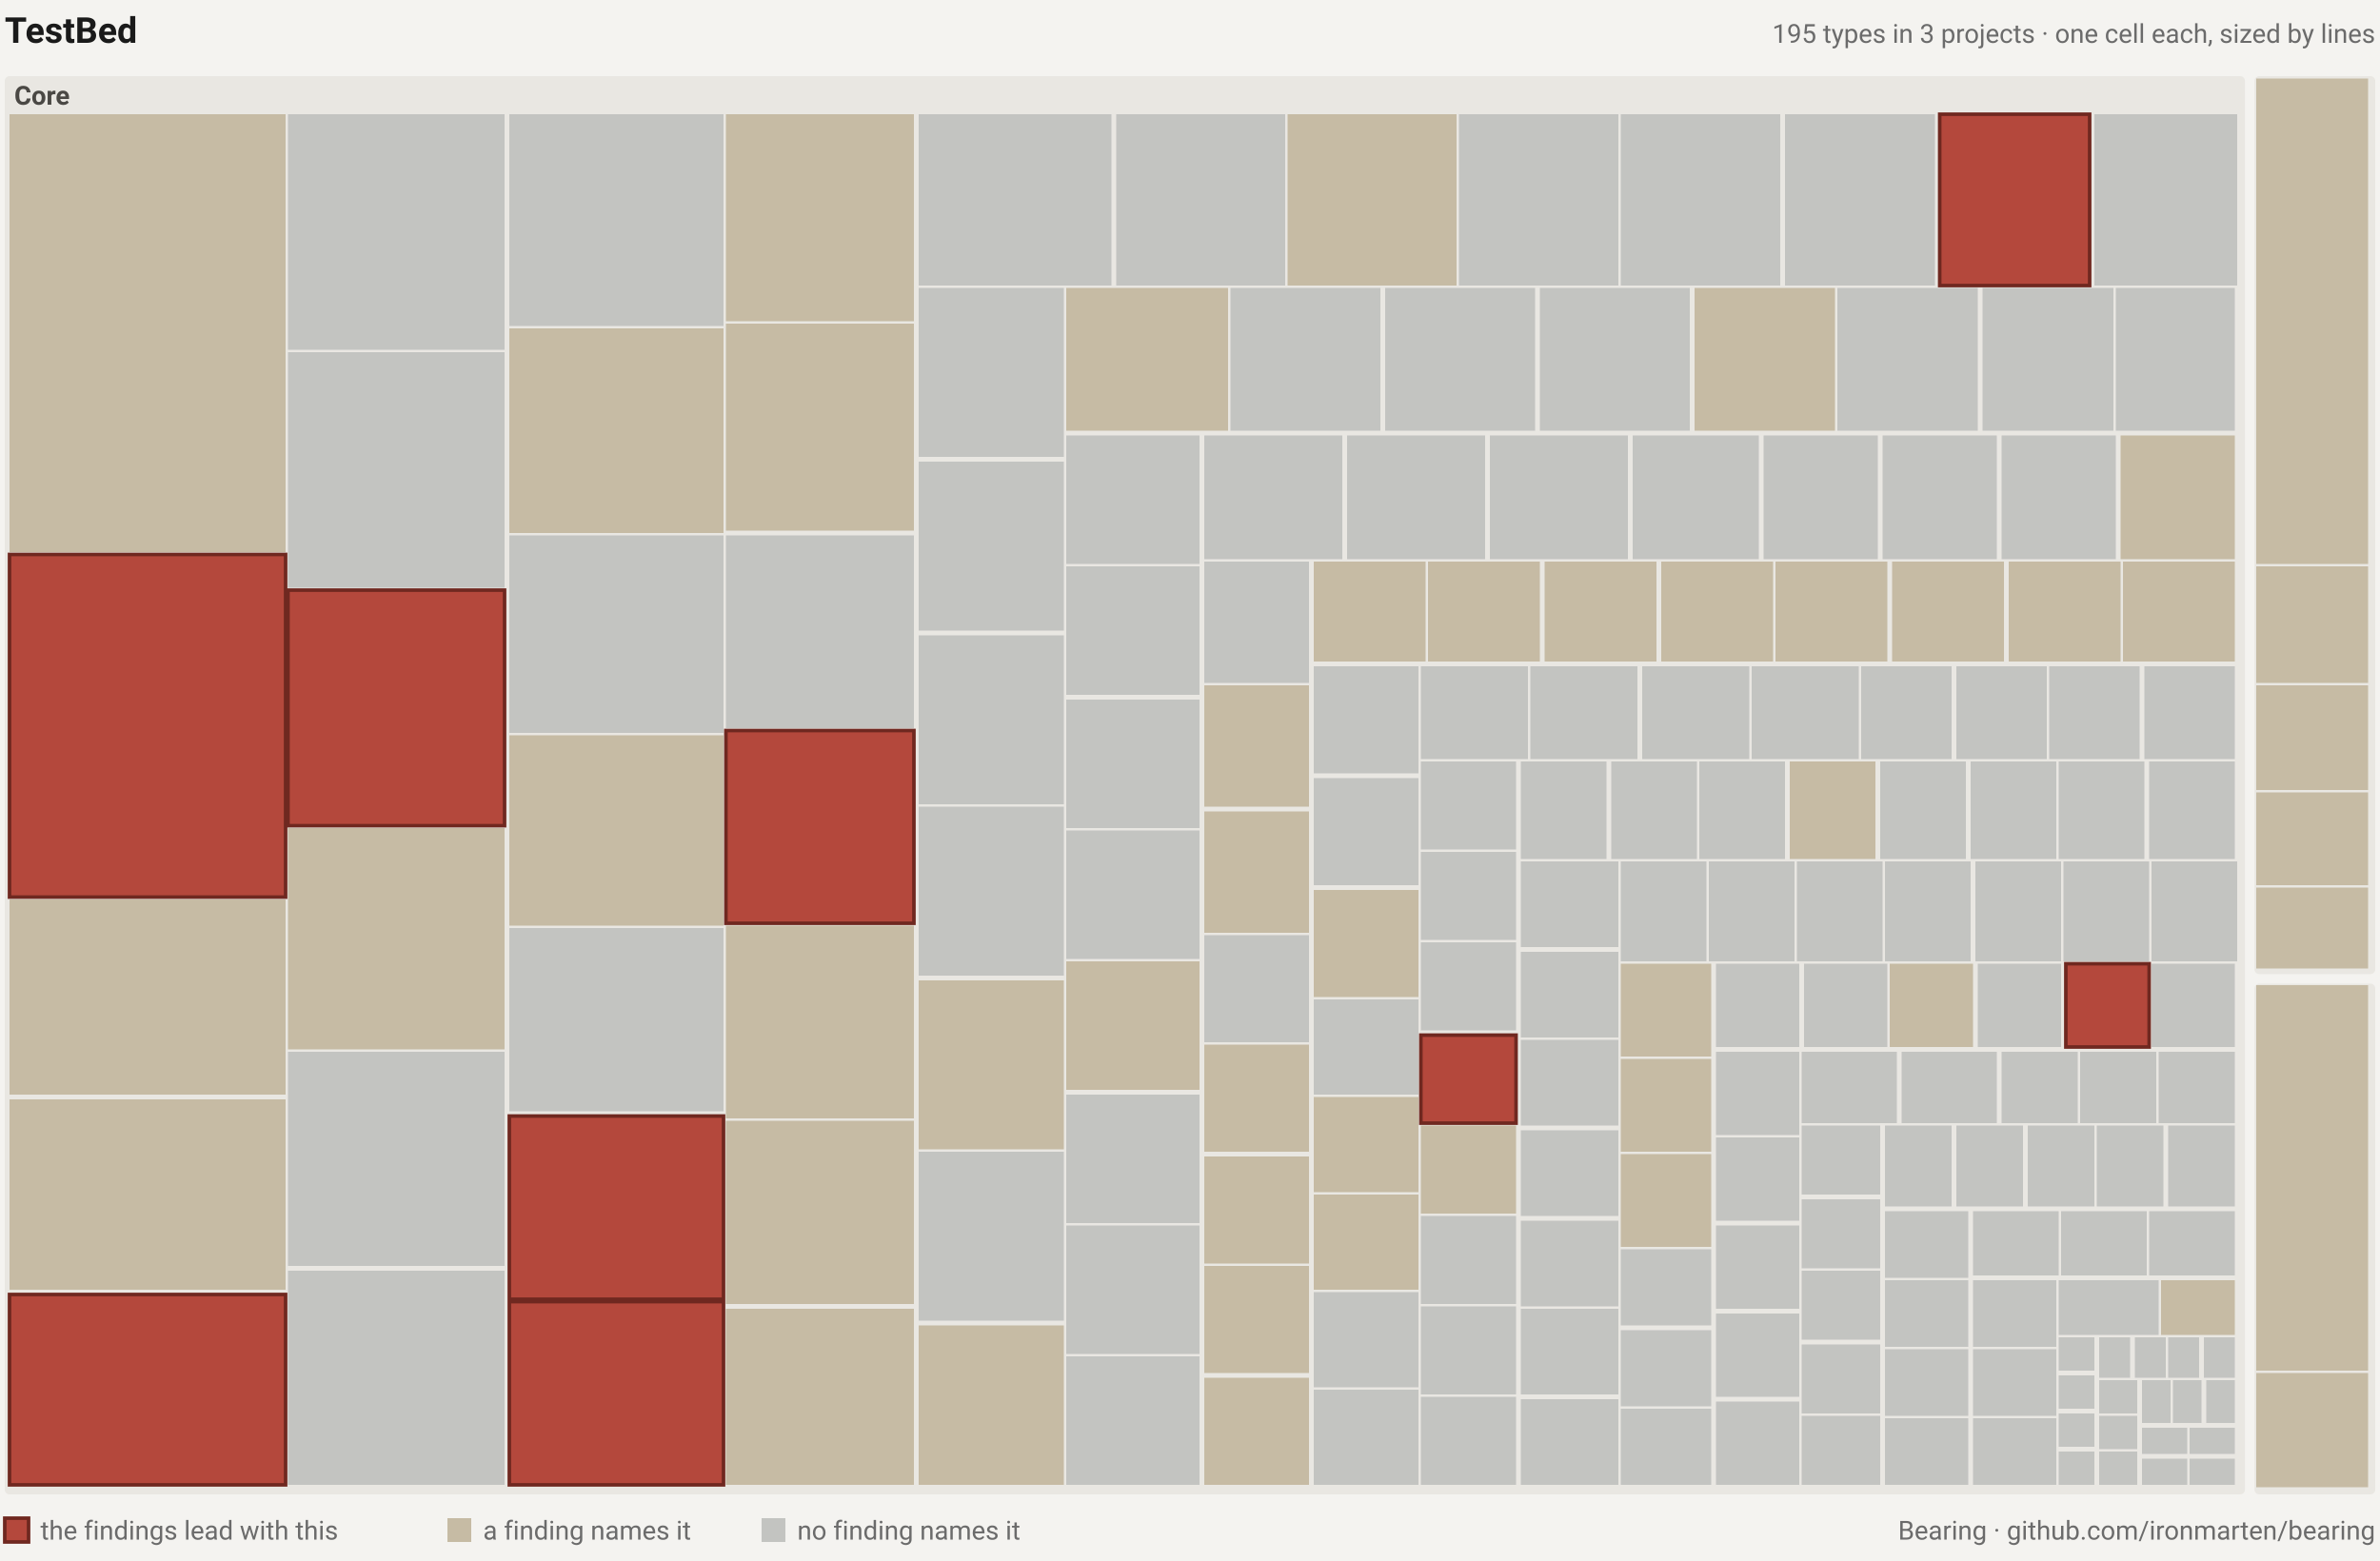
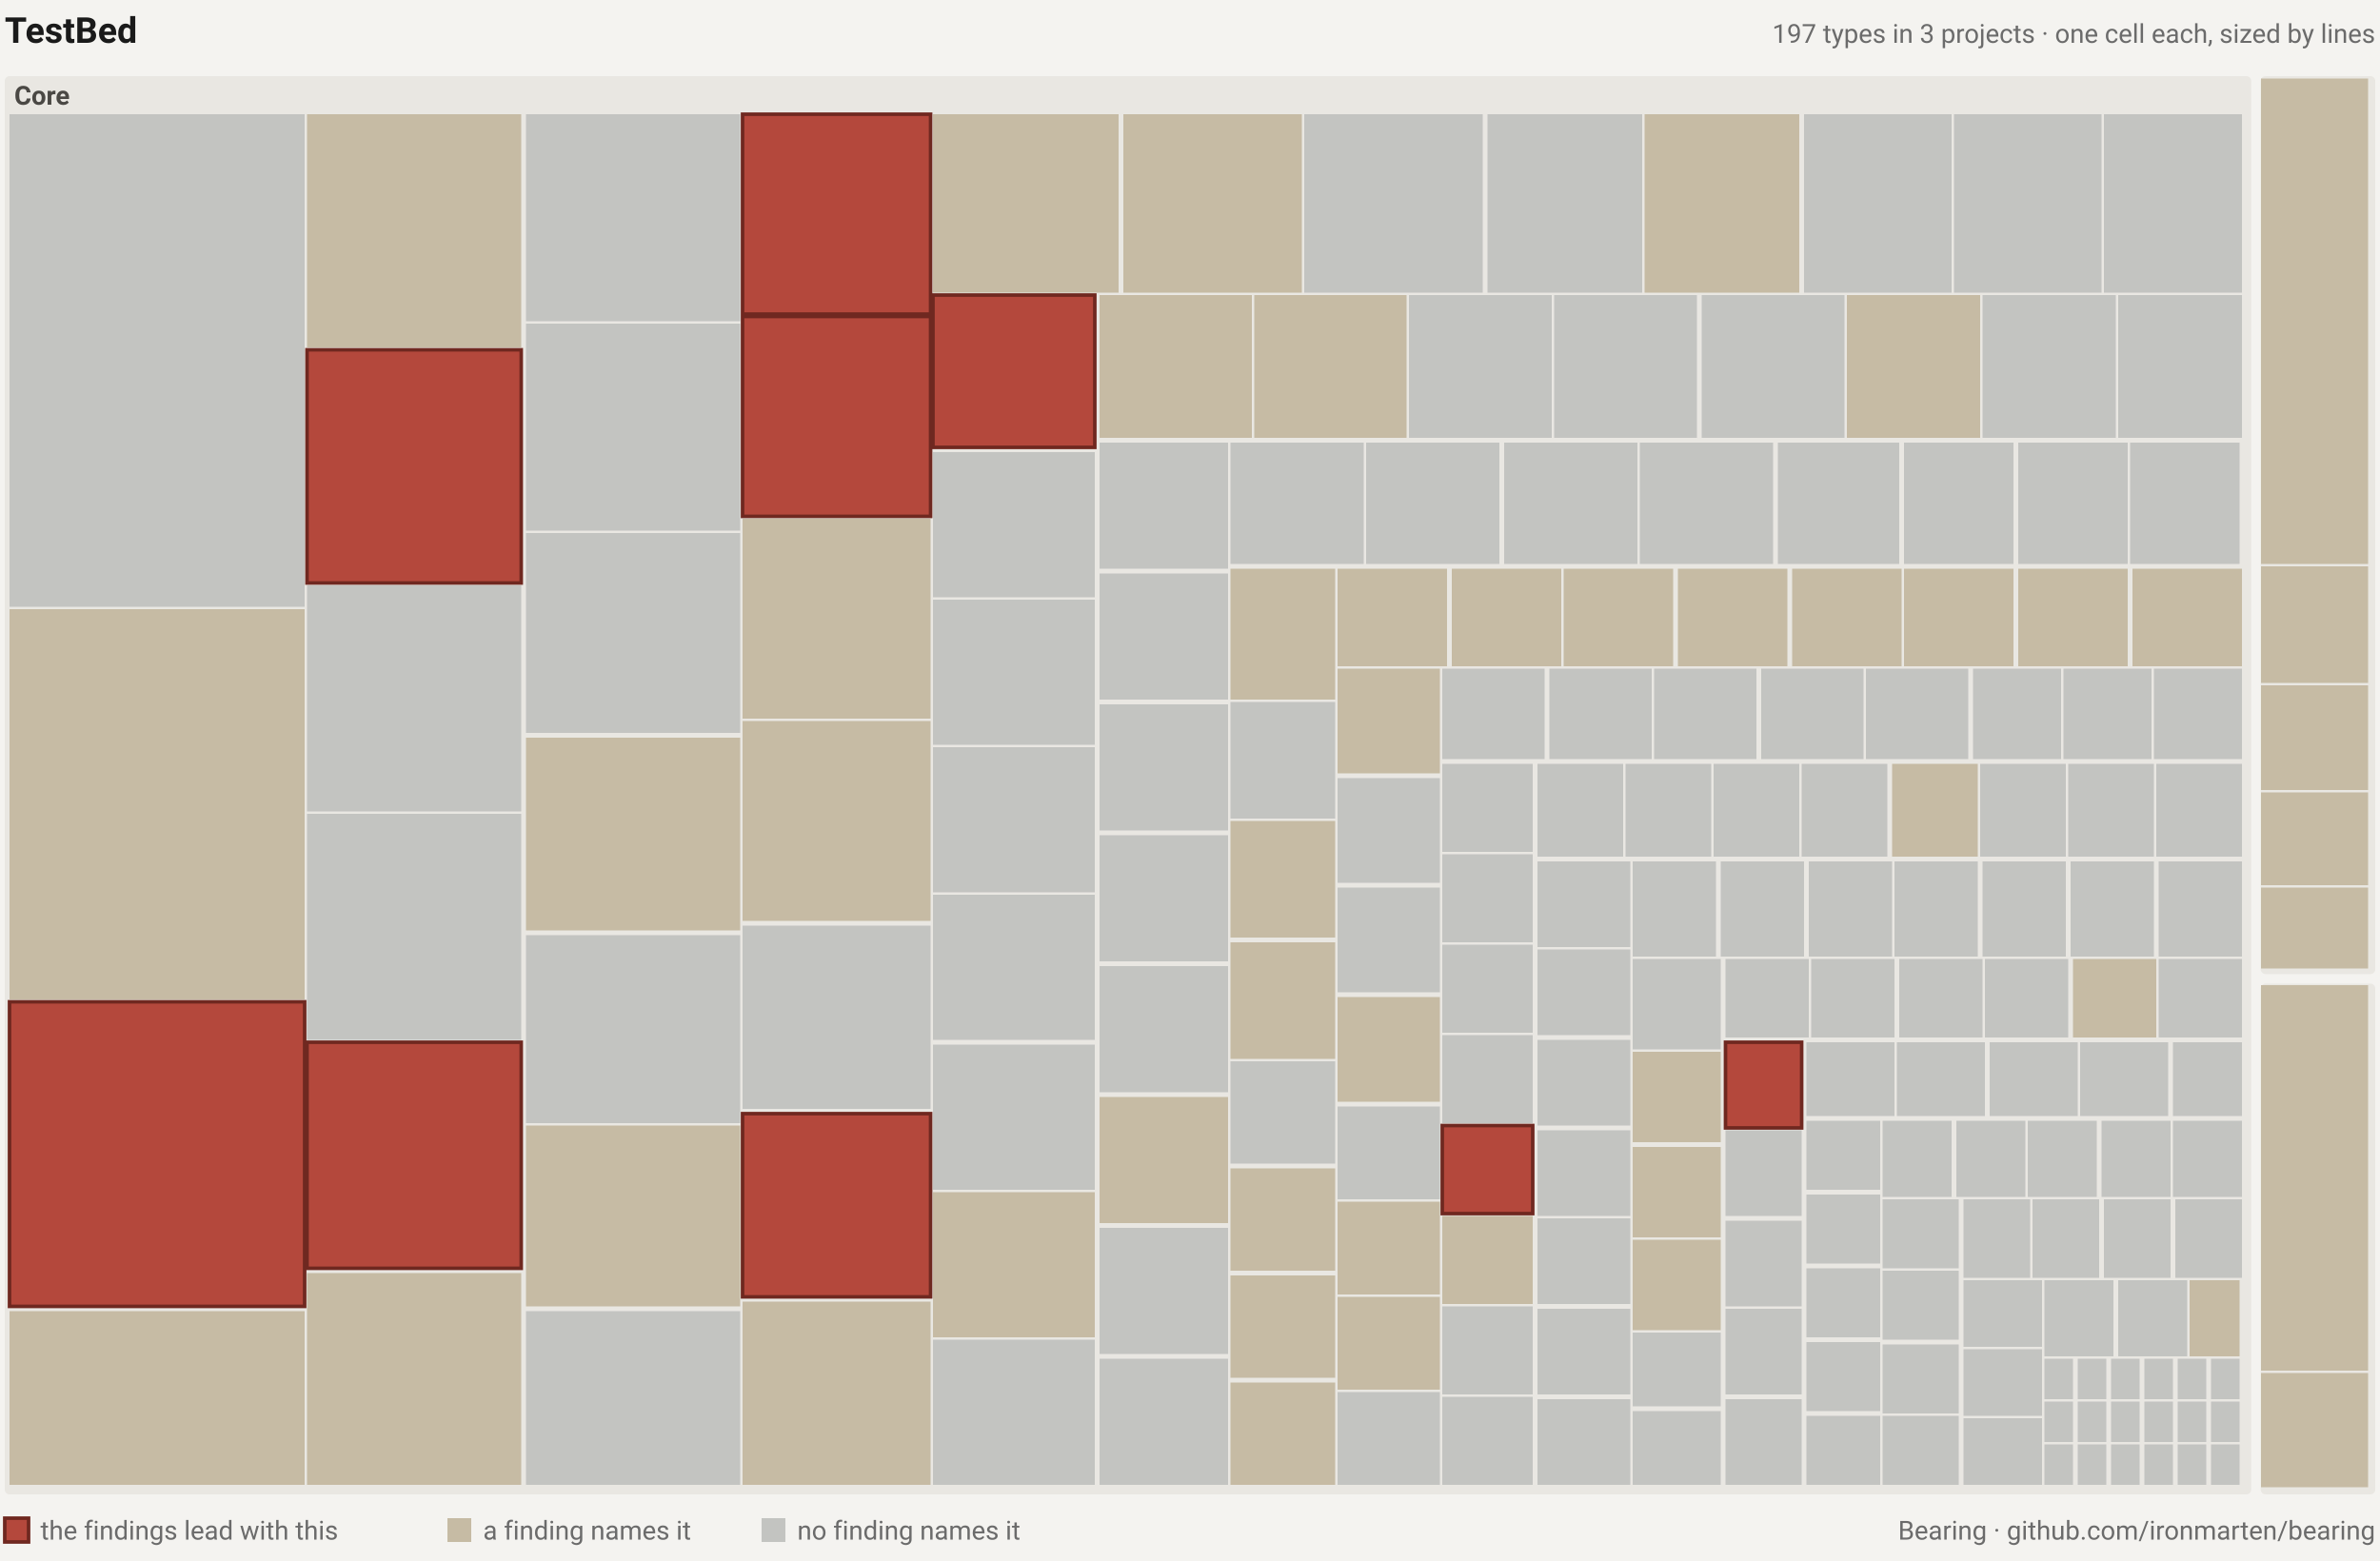
<svg xmlns="http://www.w3.org/2000/svg" class="mo" viewBox="0 0 1000 656" width="1000" height="656" font-family="system-ui,-apple-system,Segoe UI,Roboto,sans-serif">
  <style>
.mo .bg{fill:#f4f3f0}
.mo .bl{fill:#e9e7e2}
.mo .c{fill:#c3c4c1}
.mo .n{fill:#c6bba4}
.mo .f{fill:#b4483c;stroke:#6f2820;stroke-width:1.5}
.mo .pn{font-size:11px;font-weight:600;fill:#4a4844}
.mo .ti{font-size:15px;font-weight:600;fill:#1a1a1a}
.mo .lg{font-size:11px;fill:#6b6b6b}
@media(prefers-color-scheme:dark){.mo .bg{fill:#16171a}.mo .bl{fill:#212329}.mo .c{fill:#42454b}.mo .n{fill:#4d4738}.mo .f{fill:#d9615a;stroke:#f2b3ae}.mo .pn{fill:#a9a7a2}.mo .ti{fill:#e9e8e6}.mo .lg{fill:#9a9a97}}
</style>
  <rect class="bg" width="1000" height="656" />
  <text class="ti" x="2" y="18">TestBed</text>
-   <text class="lg" x="998" y="18" text-anchor="end">195 types in 3 projects · one cell each, sized by lines</text>
-   <rect class="bl" x="2" y="32" width="941.269" height="596" rx="2" />
+   <text class="lg" x="998" y="18" text-anchor="end">197 types in 3 projects · one cell each, sized by lines</text>
+   <rect class="bl" x="2" y="32" width="943.88" height="596" rx="2" />
  <text class="pn" x="6" y="44">Core</text>
-   <rect class="bl" x="947.269" y="32" width="50.731" height="377.356" rx="2" />
-   <rect class="bl" x="947.269" y="413.356" width="50.731" height="214.644" rx="2" />
-   <path class="c" d="M121 48h91v99h-91zM121 148h91v99h-91zM121 442h91v90h-91zM121 534h91v90h-91zM214 48h90v89h-90zM214 225h90v83h-90zM214 390h90v77h-90zM305 225h79v81h-79zM386 48h81v72h-81zM469 48h71v72h-71zM613 48h67v72h-67zM681 48h67v72h-67zM750 48h63v72h-63zM880 48h60v72h-60zM386 121h61v71h-61zM386 194h61v71h-61zM386 267h61v71h-61zM386 339h61v71h-61zM386 484h61v71h-61zM517 121h63v60h-63zM582 121h63v60h-63zM647 121h63v60h-63zM772 121h59v60h-59zM833 121h55v60h-55zM889 121h50v60h-50zM448 183h56v54h-56zM448 238h56v54h-56zM448 294h56v54h-56zM448 349h56v54h-56zM448 460h56v54h-56zM448 515h56v54h-56zM448 570h56v54h-56zM506 183h58v52h-58zM566 183h58v52h-58zM626 183h58v52h-58zM686 183h53v52h-53zM741 183h48v52h-48zM791 183h48v52h-48zM841 183h48v52h-48zM506 236h44v51h-44zM506 393h44v45h-44zM552 280h44v45h-44zM552 327h44v45h-44zM552 420h44v40h-44zM552 543h44v40h-44zM552 584h44v40h-44zM597 280h45v39h-45zM643 280h45v39h-45zM690 280h45v39h-45zM736 280h45v39h-45zM782 280h38v39h-38zM822 280h38v39h-38zM861 280h38v39h-38zM901 280h38v39h-38zM597 320h40v37h-40zM597 358h40v37h-40zM597 396h40v37h-40zM597 511h40v37h-40zM597 549h40v37h-40zM597 587h40v37h-40zM639 320h36v41h-36zM677 320h36v41h-36zM714 320h36v41h-36zM790 320h36v41h-36zM828 320h36v41h-36zM865 320h36v41h-36zM903 320h36v41h-36zM639 362h41v36h-41zM639 400h41v36h-41zM639 437h41v36h-41zM639 475h41v36h-41zM639 513h41v36h-41zM639 550h41v36h-41zM639 588h41v36h-41zM681 362h36v42h-36zM718 362h36v42h-36zM755 362h36v42h-36zM792 362h36v42h-36zM830 362h36v42h-36zM867 362h36v42h-36zM904 362h36v42h-36zM681 525h38v32h-38zM681 559h38v32h-38zM681 592h38v32h-38zM721 405h35v35h-35zM758 405h35v35h-35zM831 405h35v35h-35zM904 405h35v35h-35zM721 442h35v35h-35zM721 478h35v35h-35zM721 515h35v35h-35zM721 552h35v35h-35zM721 589h35v35h-35zM757 442h40v30h-40zM799 442h40v30h-40zM841 442h32v30h-32zM874 442h32v30h-32zM907 442h32v30h-32zM757 473h33v29h-33zM757 504h33v29h-33zM757 534h33v29h-33zM757 565h33v29h-33zM757 595h33v29h-33zM792 473h28v34h-28zM822 473h28v34h-28zM852 473h28v34h-28zM881 473h28v34h-28zM911 473h28v34h-28zM792 509h35v28h-35zM792 538h35v28h-35zM792 567h35v28h-35zM792 596h35v28h-35zM829 509h36v27h-36zM866 509h36v27h-36zM903 509h36v27h-36zM829 538h35v28h-35zM829 567h35v28h-35zM829 596h35v28h-35zM865 538h42v23h-42zM865 562h15v14h-15zM865 578h15v14h-15zM865 594h15v14h-15zM865 610h15v14h-15zM882 562h13v17h-13zM897 562h13v17h-13zM911 562h13v17h-13zM926 562h13v17h-13zM882 580h16v14h-16zM882 595h16v14h-16zM882 610h16v14h-16zM900 580h12v18h-12zM913 580h12v18h-12zM927 580h12v18h-12zM900 600h19v11h-19zM900 613h19v11h-19zM920 600h19v11h-19zM920 613h19v11h-19z" />
-   <path class="n" d="M4 48h116v184h-116zM4 378h116v82h-116zM4 462h116v80h-116zM121 348h91v93h-91zM214 138h90v86h-90zM214 309h90v80h-90zM305 48h79v87h-79zM305 136h79v87h-79zM305 389h79v81h-79zM305 471h79v77h-79zM305 550h79v74h-79zM541 48h71v72h-71zM386 412h61v71h-61zM386 557h61v67h-61zM448 121h68v60h-68zM712 121h59v60h-59zM448 404h56v54h-56zM891 183h48v52h-48zM506 288h44v51h-44zM506 341h44v51h-44zM506 439h44v45h-44zM506 486h44v45h-44zM506 532h44v45h-44zM506 579h44v45h-44zM552 236h47v42h-47zM600 236h47v42h-47zM649 236h47v42h-47zM698 236h47v42h-47zM746 236h47v42h-47zM795 236h47v42h-47zM844 236h47v42h-47zM892 236h47v42h-47zM552 374h44v45h-44zM552 461h44v40h-44zM552 502h44v40h-44zM597 473h40v37h-40zM752 320h36v41h-36zM681 405h38v39h-38zM681 445h38v39h-38zM681 485h38v39h-38zM794 405h35v35h-35zM908 538h31v23h-31zM948 33h47v204h-47zM948 238h47v49h-47zM948 288h47v44h-47zM948 333h47v39h-47zM948 373h47v34h-47zM948 414h47v162h-47zM948 577h47v48h-47z" />
-   <path class="f" d="M4 233h116v144h-116zM4 544h116v80h-116zM121 248h91v99h-91zM214 469h90v77h-90zM214 547h90v77h-90zM305 307h79v81h-79zM815 48h63v72h-63zM597 435h40v37h-40zM868 405h35v35h-35z" />
+   <rect class="bl" x="949.88" y="32" width="48.12" height="377.356" rx="2" />
+   <rect class="bl" x="949.88" y="413.356" width="48.12" height="214.644" rx="2" />
+   <path class="c" d="M4 48h124v207h-124zM129 246h90v95h-90zM129 342h90v95h-90zM221 48h90v87h-90zM221 136h90v87h-90zM221 224h90v84h-90zM221 393h90v79h-90zM221 551h90v73h-90zM312 389h79v77h-79zM548 48h75v75h-75zM625 48h65v75h-65zM758 48h62v75h-62zM821 48h62v75h-62zM884 48h58v75h-58zM392 190h68v61h-68zM392 252h68v61h-68zM392 314h68v61h-68zM392 376h68v61h-68zM392 439h68v61h-68zM392 563h68v61h-68zM592 124h60v60h-60zM653 124h60v60h-60zM715 124h60v60h-60zM833 124h56v60h-56zM890 124h52v60h-52zM462 186h54v53h-54zM462 241h54v53h-54zM462 296h54v53h-54zM462 351h54v53h-54zM462 406h54v53h-54zM462 516h54v53h-54zM462 571h54v53h-54zM517 186h56v51h-56zM574 186h56v51h-56zM632 186h56v51h-56zM689 186h56v51h-56zM747 186h51v51h-51zM800 186h46v51h-46zM848 186h46v51h-46zM895 186h46v51h-46zM517 295h44v49h-44zM517 446h44v43h-44zM562 327h43v44h-43zM562 373h43v44h-43zM562 465h43v39h-43zM562 585h43v39h-43zM606 281h43v38h-43zM651 281h43v38h-43zM695 281h43v38h-43zM740 281h43v38h-43zM784 281h43v38h-43zM829 281h37v38h-37zM867 281h37v38h-37zM905 281h37v38h-37zM606 321h38v37h-38zM606 359h38v37h-38zM606 397h38v37h-38zM606 435h38v37h-38zM606 549h38v37h-38zM606 587h38v37h-38zM646 321h36v39h-36zM683 321h36v39h-36zM720 321h36v39h-36zM757 321h36v39h-36zM832 321h36v39h-36zM869 321h36v39h-36zM906 321h36v39h-36zM646 362h39v36h-39zM646 399h39v36h-39zM646 437h39v36h-39zM646 475h39v36h-39zM646 512h39v36h-39zM646 550h39v36h-39zM646 588h39v36h-39zM686 362h35v40h-35zM723 362h35v40h-35zM760 362h35v40h-35zM796 362h35v40h-35zM833 362h35v40h-35zM870 362h35v40h-35zM907 362h35v40h-35zM686 403h37v38h-37zM686 560h37v31h-37zM686 593h37v31h-37zM725 403h35v33h-35zM761 403h35v33h-35zM798 403h35v33h-35zM834 403h35v33h-35zM907 403h35v33h-35zM725 475h32v36h-32zM725 513h32v36h-32zM725 550h32v36h-32zM725 588h32v36h-32zM759 438h37v31h-37zM797 438h37v31h-37zM836 438h37v31h-37zM874 438h37v31h-37zM913 438h29v31h-29zM759 471h31v29h-31zM759 502h31v29h-31zM759 533h31v29h-31zM759 564h31v29h-31zM759 595h31v29h-31zM791 471h29v32h-29zM822 471h29v32h-29zM852 471h29v32h-29zM883 471h29v32h-29zM913 471h29v32h-29zM791 504h32v29h-32zM791 534h32v29h-32zM791 565h32v29h-32zM791 595h32v29h-32zM825 504h28v33h-28zM854 504h28v33h-28zM884 504h28v33h-28zM914 504h28v33h-28zM825 538h33v28h-33zM825 567h33v28h-33zM825 596h33v28h-33zM859 538h29v32h-29zM890 538h29v32h-29zM859 571h12v17h-12zM859 589h12v17h-12zM859 607h12v17h-12zM873 571h12v17h-12zM873 589h12v17h-12zM873 607h12v17h-12zM887 571h12v17h-12zM887 589h12v17h-12zM887 607h12v17h-12zM901 571h12v17h-12zM915 571h12v17h-12zM929 571h12v17h-12zM901 589h12v17h-12zM901 607h12v17h-12zM915 589h12v17h-12zM929 589h12v17h-12zM915 607h12v17h-12zM929 607h12v17h-12z" />
+   <path class="n" d="M4 256h124v164h-124zM4 551h124v73h-124zM129 48h90v98h-90zM129 535h90v89h-90zM221 310h90v81h-90zM221 473h90v76h-90zM312 218h79v84h-79zM312 303h79v84h-79zM312 547h79v77h-79zM392 48h78v75h-78zM472 48h75v75h-75zM691 48h65v75h-65zM392 501h68v61h-68zM462 124h64v60h-64zM527 124h64v60h-64zM776 124h56v60h-56zM462 461h54v53h-54zM517 239h44v55h-44zM517 345h44v49h-44zM517 396h44v49h-44zM517 491h44v43h-44zM517 536h44v43h-44zM517 581h44v43h-44zM562 239h46v41h-46zM610 239h46v41h-46zM657 239h46v41h-46zM705 239h46v41h-46zM753 239h46v41h-46zM800 239h46v41h-46zM848 239h46v41h-46zM896 239h46v41h-46zM562 281h43v44h-43zM562 419h43v44h-43zM562 505h43v39h-43zM562 545h43v39h-43zM606 511h38v37h-38zM795 321h36v39h-36zM686 442h37v38h-37zM686 482h37v38h-37zM686 521h37v38h-37zM871 403h35v33h-35zM920 538h21v32h-21zM950 33h45v204h-45zM950 238h45v49h-45zM950 288h45v44h-45zM950 333h45v39h-45zM950 373h45v34h-45zM950 414h45v162h-45zM950 577h45v48h-45z" />
+   <path class="f" d="M4 421h124v128h-124zM129 147h90v98h-90zM129 438h90v95h-90zM312 48h79v84h-79zM312 133h79v84h-79zM312 468h79v77h-79zM392 124h68v64h-68zM606 473h38v37h-38zM725 438h32v36h-32z" />
  <rect class="f" x="2" y="638" width="10" height="10" />
  <text class="lg" x="17" y="647">the findings lead with this</text>
  <rect class="n" x="188" y="638" width="10" height="10" />
  <text class="lg" x="203" y="647">a finding names it</text>
  <rect class="c" x="320" y="638" width="10" height="10" />
  <text class="lg" x="335" y="647">no finding names it</text>
  <text class="lg" x="998" y="647" text-anchor="end">Bearing · github.com/ironmarten/bearing</text>
</svg>
